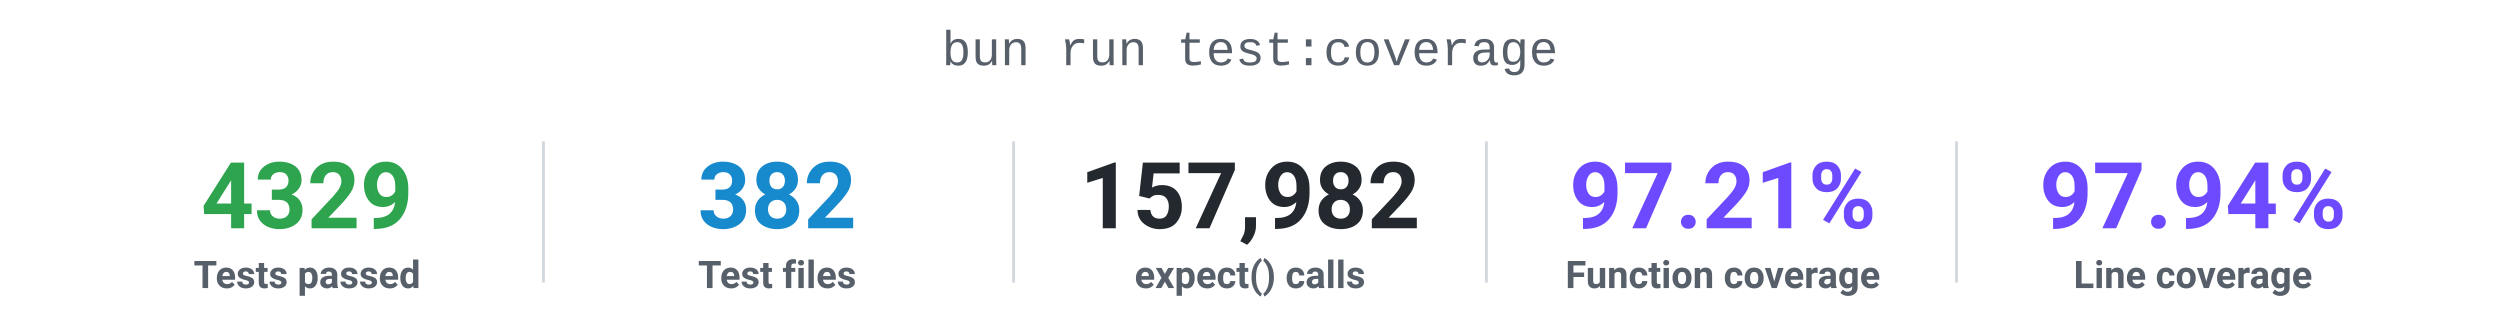
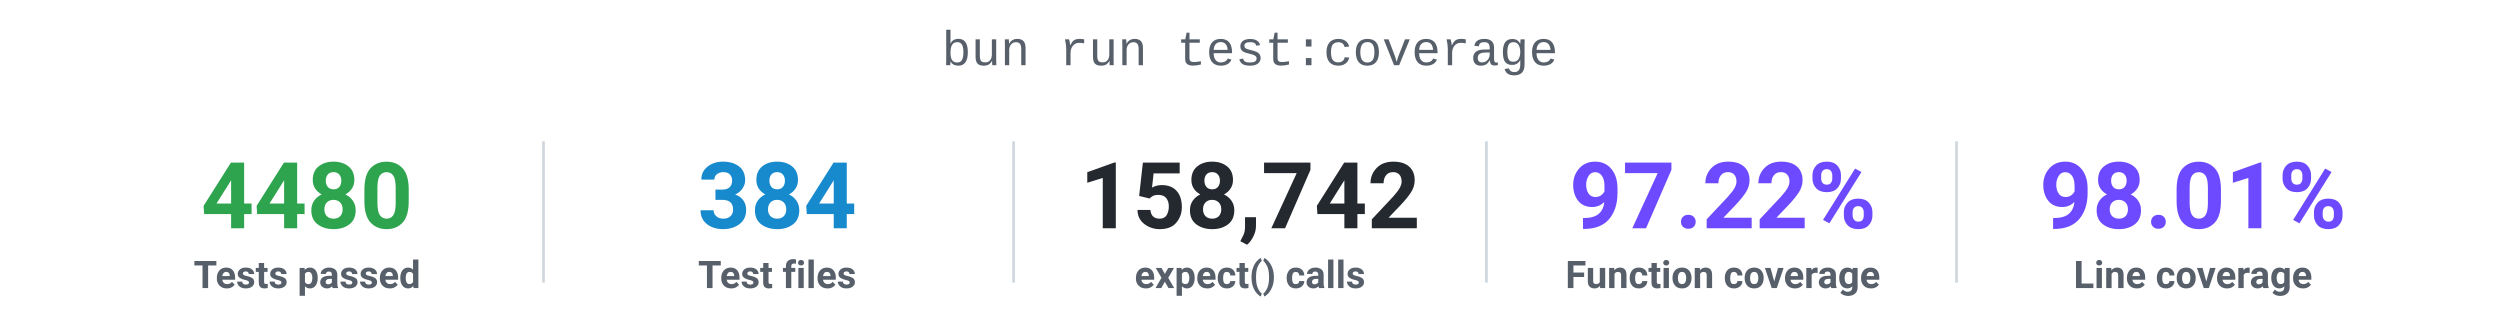
- <svg xmlns="http://www.w3.org/2000/svg" viewBox="0 0 920 122" width="920" height="122" role="img" aria-label="bun run test:coverage — 4329 tests passed, 382 test files, 157,982 expect() calls, 97.21% function coverage, 97.94% line coverage">
+ <svg xmlns="http://www.w3.org/2000/svg" viewBox="0 0 920 122" width="920" height="122" role="img" aria-label="bun run test:coverage — 4480 tests passed, 384 test files, 158,742 expect() calls, 97.22% function coverage, 98.01% line coverage">
  <style>
    .cmd { font-family: ui-monospace, SFMono-Regular, 'SF Mono', Menlo, Consolas, 'Liberation Mono', monospace; font-weight: 500; font-size: 18px; }
    .val { font-family: system-ui, -apple-system, BlinkMacSystemFont, 'Segoe UI', Roboto, sans-serif; font-weight: 700; font-size: 34px; }
    .lbl { font-family: system-ui, -apple-system, BlinkMacSystemFont, 'Segoe UI', Roboto, sans-serif; font-weight: 600; font-size: 14px; }
  </style>
  <text x="460" y="24" text-anchor="middle" class="cmd" fill="#57606a">bun run test:coverage</text>
  <line x1="200" y1="52" x2="200" y2="104" stroke="#d0d7de" stroke-width="1" />
  <line x1="373" y1="52" x2="373" y2="104" stroke="#d0d7de" stroke-width="1" />
  <line x1="547" y1="52" x2="547" y2="104" stroke="#d0d7de" stroke-width="1" />
  <line x1="720" y1="52" x2="720" y2="104" stroke="#d0d7de" stroke-width="1" />
-   <text x="113" y="84" text-anchor="middle" class="val" fill="#2ea44f">4329</text>
+   <text x="113" y="84" text-anchor="middle" class="val" fill="#2ea44f">4480</text>
  <text x="113" y="106" text-anchor="middle" class="lbl" fill="#57606a">Tests passed</text>
-   <text x="286" y="84" text-anchor="middle" class="val" fill="#1789cd">382</text>
+   <text x="286" y="84" text-anchor="middle" class="val" fill="#1789cd">384</text>
  <text x="286" y="106" text-anchor="middle" class="lbl" fill="#57606a">Test files</text>
-   <text x="460" y="84" text-anchor="middle" class="val" fill="#24292f">157,982</text>
+   <text x="460" y="84" text-anchor="middle" class="val" fill="#24292f">158,742</text>
  <text x="460" y="106" text-anchor="middle" class="lbl" fill="#57606a">expect() calls</text>
-   <text x="634" y="84" text-anchor="middle" class="val" fill="#6d4aff">97.21%</text>
+   <text x="634" y="84" text-anchor="middle" class="val" fill="#6d4aff">97.22%</text>
  <text x="634" y="106" text-anchor="middle" class="lbl" fill="#57606a">Function coverage</text>
-   <text x="807" y="84" text-anchor="middle" class="val" fill="#6d4aff">97.94%</text>
+   <text x="807" y="84" text-anchor="middle" class="val" fill="#6d4aff">98.01%</text>
  <text x="807" y="106" text-anchor="middle" class="lbl" fill="#57606a">Line coverage</text>
</svg>
